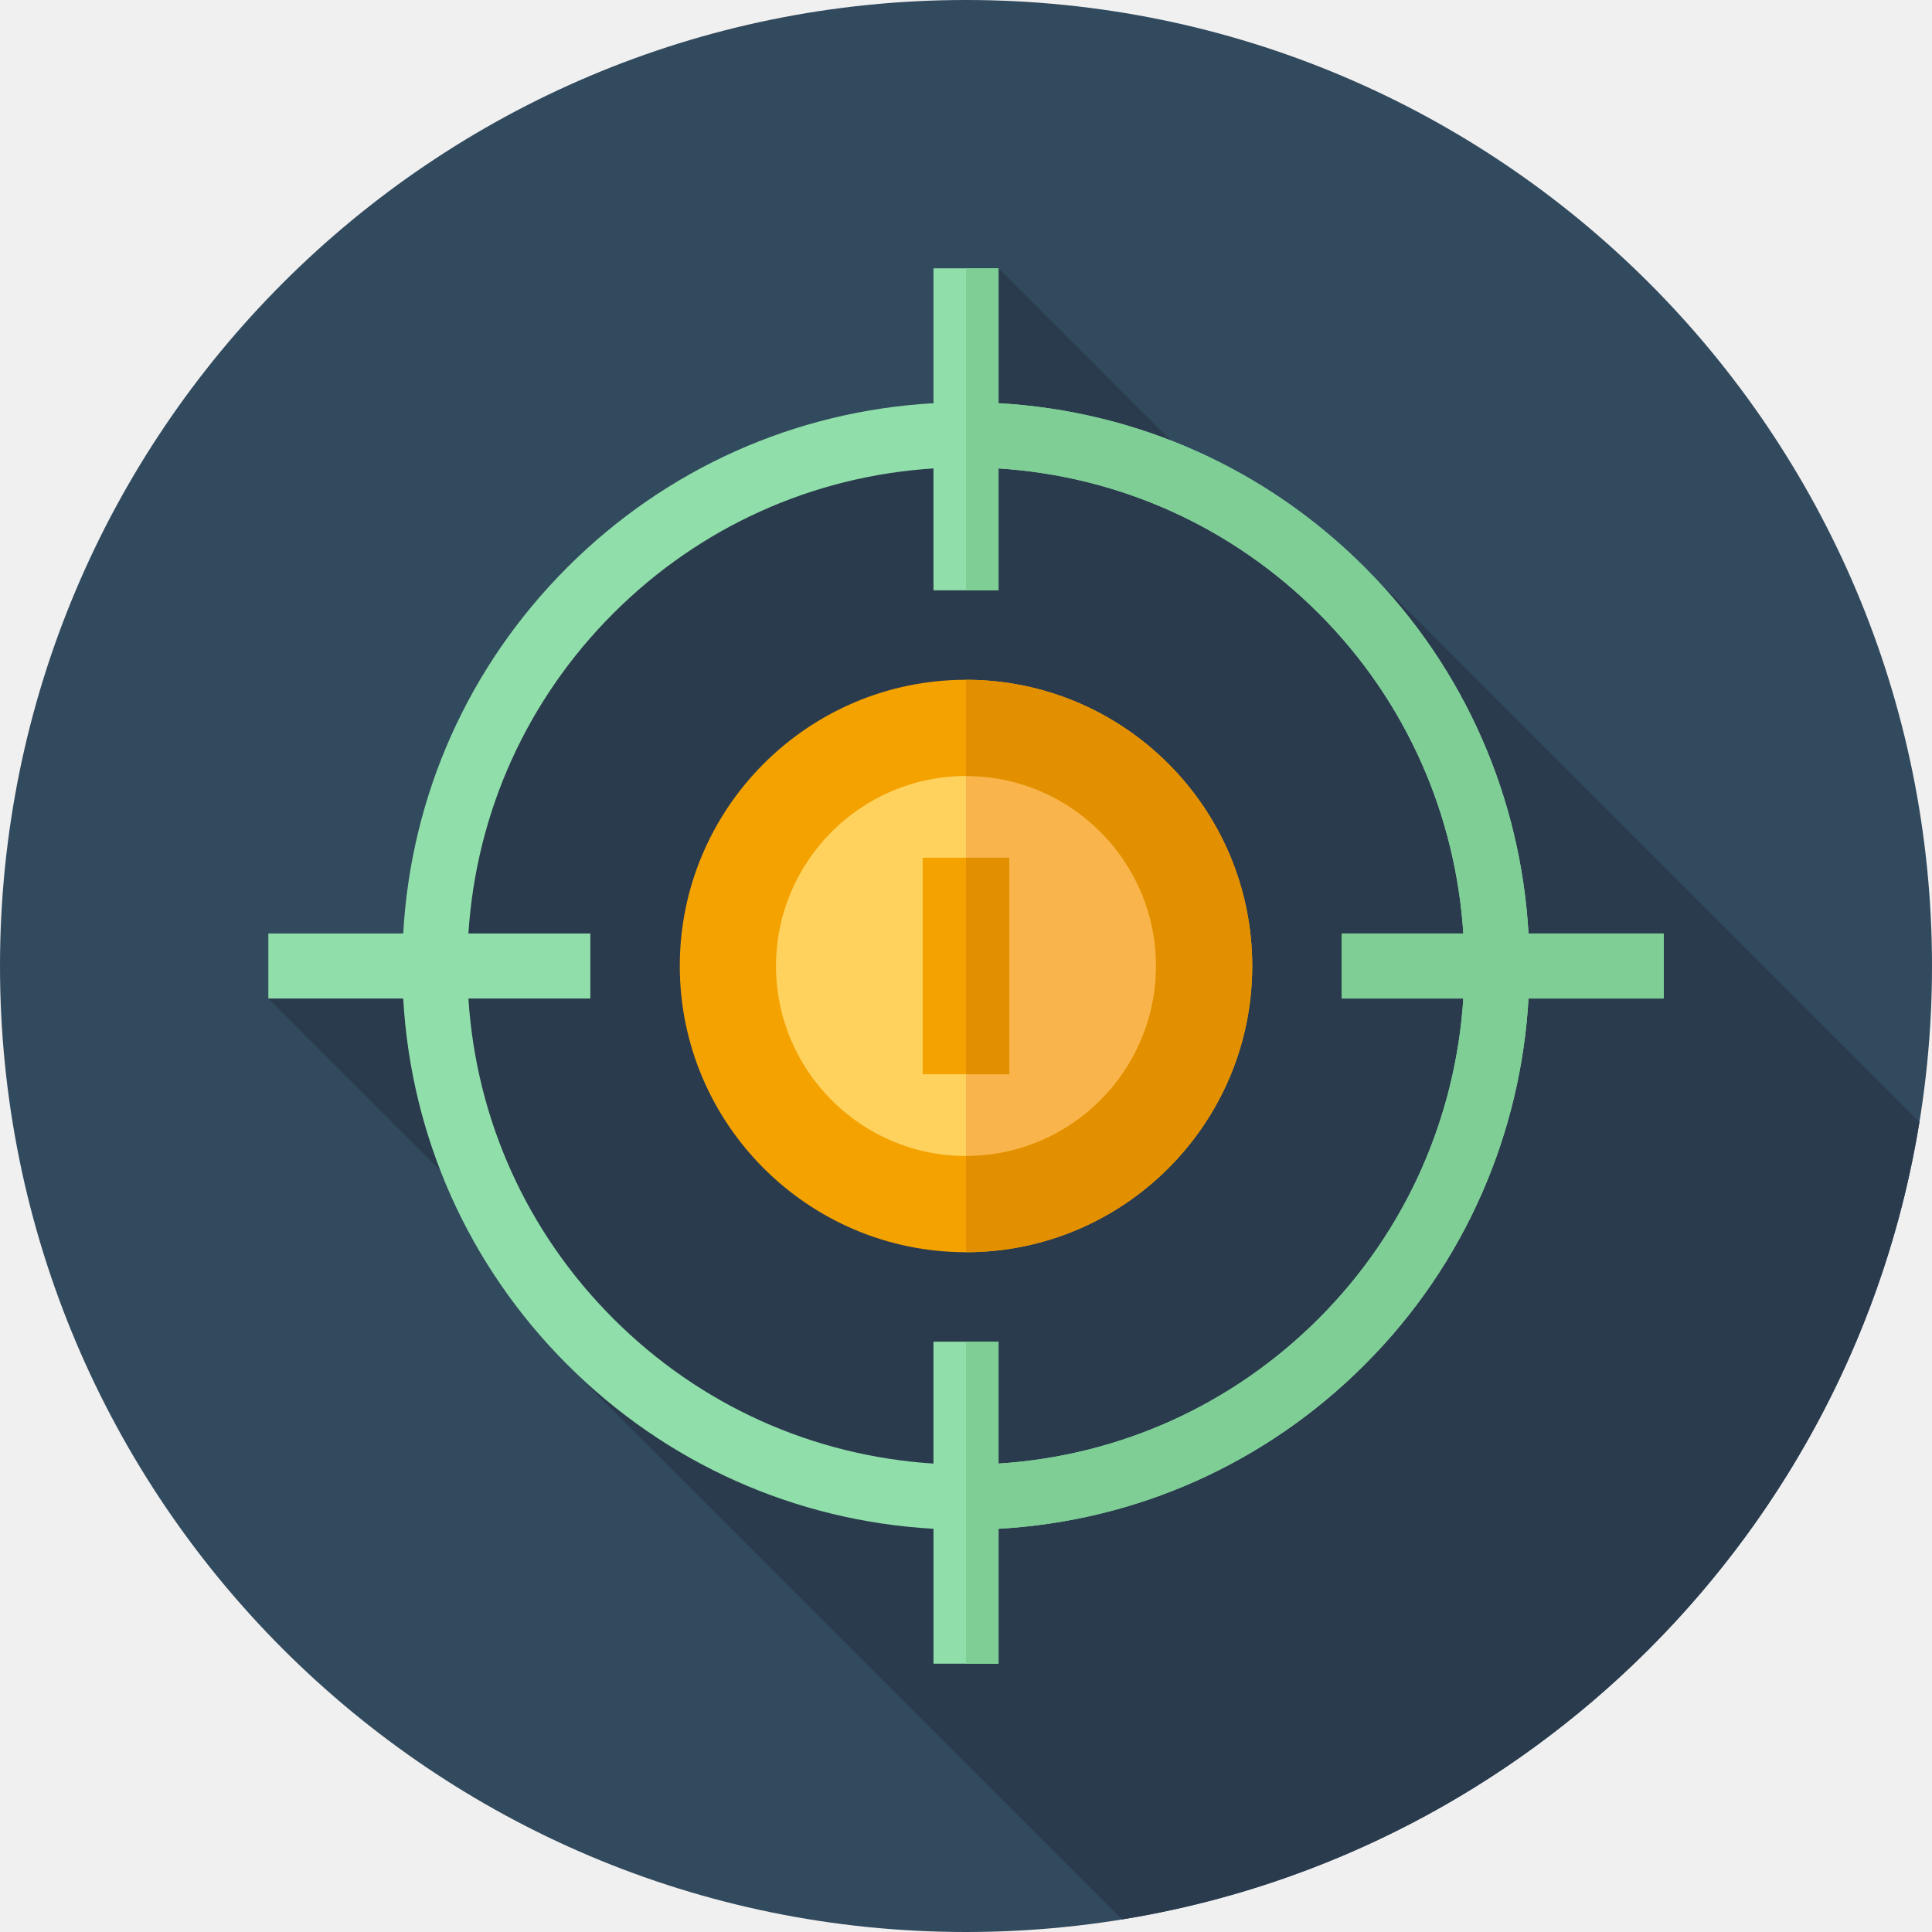
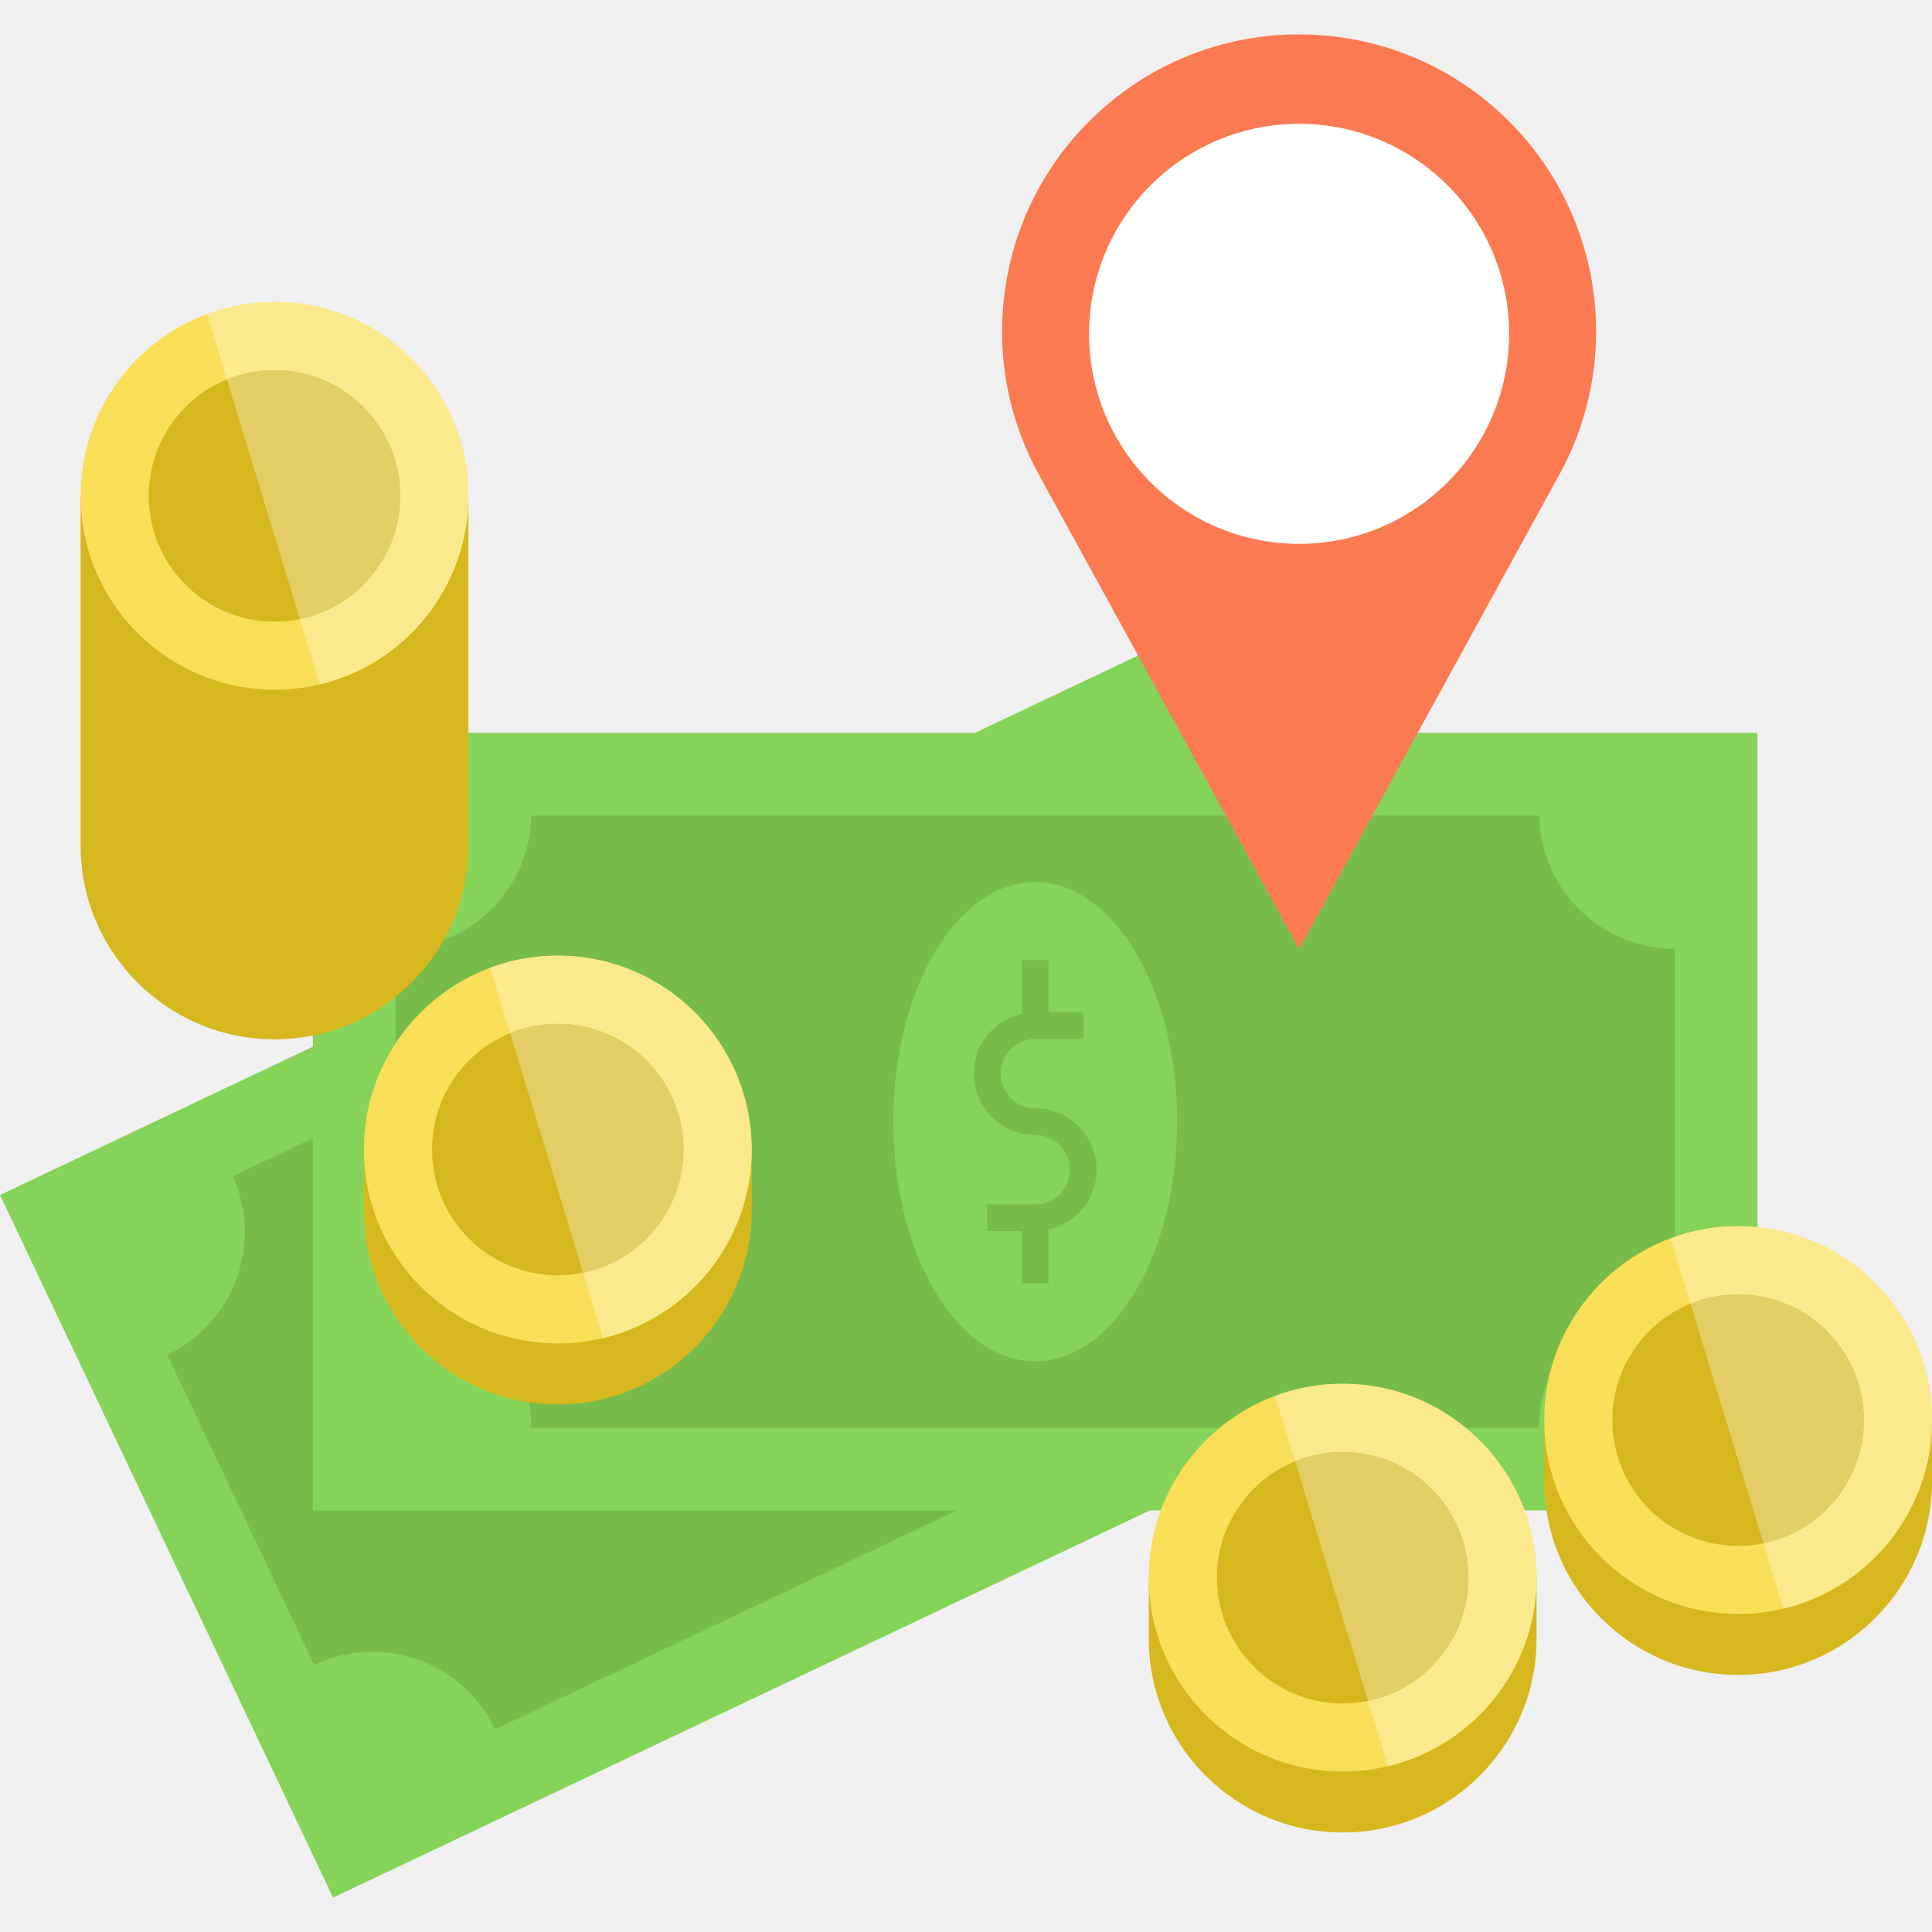
- <svg xmlns="http://www.w3.org/2000/svg" version="1.1" id="Layer_1" x="0px" y="0px" viewBox="0 0 512 512" style="enable-background:new 0 0 512 512;" xml:space="preserve">
-   <circle style="fill:#324A5E;" cx="256" cy="256" r="256" />
-   <path style="fill:#2B3B4E;" d="M150.35,361.65l147.008,147.008c108.253-17.586,193.715-103.05,211.301-211.303L361.653,150.349  l-5.17,12.622l-91.862-91.86c0-0.438-9.561,19.096-23.378,47.55H204.86l-81.886,81.886v58.909l-51.862,5.163l91.834,91.834  C155.919,359.021,150.35,361.196,150.35,361.65z" />
-   <circle style="fill:#FFD15D;" cx="256" cy="256" r="63.104" />
-   <path style="fill:#F9B54C;" d="M319.105,256c0-34.85-28.251-63.104-63.104-63.104v126.207  C290.852,319.104,319.105,290.85,319.105,256z" />
-   <path style="fill:#F4A200;" d="M256.002,331.852c-41.825,0-75.852-34.026-75.852-75.852s34.026-75.852,75.852-75.852  s75.852,34.026,75.852,75.852S297.825,331.852,256.002,331.852z M256.002,205.645c-27.765,0-50.355,22.59-50.355,50.355  s22.59,50.355,50.355,50.355s50.355-22.59,50.355-50.355S283.767,205.645,256.002,205.645z" />
-   <path style="fill:#E29000;" d="M331.854,256c0-41.825-34.026-75.852-75.852-75.852v25.497c27.765,0,50.355,22.59,50.355,50.355  s-22.588,50.355-50.355,50.355v25.497C297.827,331.852,331.854,297.825,331.854,256z" />
-   <rect x="244.519" y="227.314" style="fill:#F4A200;" width="22.947" height="57.372" />
-   <rect x="256" y="227.314" style="fill:#E29000;" width="11.473" height="57.372" />
-   <path style="fill:#90DFAA;" d="M440.891,247.38h-35.819c-2.024-35.338-16.479-70.091-43.418-97.03  c-26.179-26.179-60.364-41.424-97.032-43.496V71.111h-17.239v35.743c-36.667,2.074-70.853,17.318-97.032,43.496  c-26.177,26.178-41.422,60.364-43.494,97.03H71.113v17.239h35.743c2.072,36.667,17.317,70.854,43.494,97.03  c26.178,26.177,60.364,41.422,97.032,43.496v35.743h17.239v-35.743c36.667-2.072,70.854-17.317,97.032-43.496  c26.939-26.939,41.393-61.692,43.418-97.03h35.819L440.891,247.38L440.891,247.38z M349.462,349.462  c-22.919,22.919-52.783,36.352-84.842,38.403v-32.309H247.38v32.309c-32.059-2.051-61.921-15.484-84.84-38.403  c-22.921-22.921-36.352-52.783-38.403-84.842h32.309V247.38h-32.309c2.051-32.059,15.484-61.921,38.403-84.842  c22.919-22.919,52.783-36.352,84.84-38.403v32.309h17.239v-32.309c32.059,2.051,61.921,15.484,84.842,38.403  c23.578,23.578,36.335,53.924,38.338,84.842h-32.242v17.239h32.242C385.796,295.538,373.041,325.882,349.462,349.462z" />
-   <path style="fill:#7ECE95;" d="M405.07,247.38c-2.024-35.338-16.479-70.091-43.418-97.03  c-26.179-26.179-60.364-41.424-97.032-43.496V71.111H256v85.333h8.62v-32.309c32.059,2.051,61.921,15.484,84.842,38.403  c23.578,23.578,36.335,53.924,38.338,84.842h-32.242v17.239h32.242c-2.003,30.918-14.758,61.262-38.338,84.842  c-22.919,22.919-52.783,36.352-84.842,38.403v-32.309H256v85.333h8.62v-35.743c36.667-2.072,70.854-17.317,97.032-43.496  c26.939-26.939,41.393-61.692,43.418-97.03h35.819V247.38H405.07z" />
+ <svg xmlns="http://www.w3.org/2000/svg" version="1.1" id="Layer_1" x="0px" y="0px" viewBox="0 0 433.215 433.215" style="enable-background:new 0 0 433.215 433.215;" xml:space="preserve">
+   <g>
+     <polyline style="fill:#86D359;" points="0,267.956 292.708,129.198 367.395,286.749 74.686,425.507 0,267.956  " />
+     <path style="fill:#77BC4A;" d="M70.455,373.301l-32.963-69.534c15.03-7.125,21.529-24.948,14.703-40.039L256.4,166.925   c7.361,14.836,25.273,21.088,40.303,13.963l32.962,69.534c-15.198,7.204-21.675,25.36-14.471,40.558l-204.181,96.792   C103.808,372.575,85.653,366.096,70.455,373.301" />
+     <path style="fill:#86D359;" d="M206.711,325.9c15.882-7.529,18.453-35.368,5.744-62.18c-12.71-26.812-35.89-42.444-51.772-34.915   c-15.882,7.529-18.453,35.368-5.743,62.18C167.651,317.797,190.829,333.429,206.711,325.9" />
+     <path style="fill:#77BC4A;" d="M194.211,299.531l-9.734,4.614l-2.57-5.421l9.735-4.615c3.872-1.836,5.53-6.48,3.694-10.353   s-6.48-5.53-10.353-3.694c-6.862,3.253-15.092,0.317-18.345-6.545s-0.317-15.092,6.546-18.346l9.734-4.614l2.57,5.422l-9.734,4.614   c-3.873,1.836-5.53,6.481-3.694,10.353c1.835,3.873,6.48,5.53,10.353,3.694c6.862-3.252,15.092-0.316,18.345,6.546   C204.01,288.049,201.074,296.278,194.211,299.531" />
+     <polyline style="fill:#77BC4A;" points="177.178,256.601 171.756,259.171 165.471,245.913 170.893,243.343 177.178,256.601  " />
+     <rect x="193.073" y="296.11" transform="matrix(-0.9036 0.4284 -0.4284 -0.9036 503.2376 493.6402)" style="fill:#77BC4A;" width="6" height="14.672" />
+     <polyline style="fill:#86D359;" points="70.161,164.332 394.093,164.332 394.093,338.688 70.161,338.688 70.161,164.332  " />
+     <path style="fill:#77BC4A;" d="M88.7,289.702V212.75c16.634,0,30.141-13.322,30.437-29.88h225.986   c0.297,16.559,13.804,29.88,30.437,29.88v76.952c-16.819,0-30.45,13.63-30.45,30.449H119.15   C119.15,303.333,105.519,289.702,88.7,289.702" />
+     <ellipse style="fill:#86D359;" cx="232.127" cy="251.51" rx="31.825" ry="53.727" />
+     <path style="fill:#77BC4A;" d="M232.128,276.054h-10.773v-6h10.773c4.286,0,7.772-3.487,7.772-7.772   c0-4.286-3.487-7.773-7.772-7.773c-7.594,0-13.773-6.178-13.773-13.772s6.179-13.773,13.773-13.773H242.9v6h-10.772   c-4.286,0-7.773,3.487-7.773,7.773s3.487,7.772,7.773,7.772c7.594,0,13.772,6.179,13.772,13.773S239.722,276.054,232.128,276.054z" />
+     <rect x="229.125" y="215.294" style="fill:#77BC4A;" width="6" height="14.672" />
+     <rect x="229.125" y="273.054" style="fill:#77BC4A;" width="6" height="14.672" />
+     <path style="fill:#FC7A51;" d="M357.898,74.338c0,10.93-2.68,21.94-8.2,32l-32.49,59.24l-25.91,47.25l-58.4-106.49   c-14.23-25.96-9.63-58.19,11.3-79.12c7.55-7.55,16.46-12.91,25.95-16.08c6.85-2.29,14-3.43,21.15-3.43   c17.04,0,34.08,6.5,47.09,19.51C351.208,40.038,357.898,57.088,357.898,74.338z" />
+     <circle style="fill:#FFFFFF;" cx="291.297" cy="74.854" r="47.091" />
+     <path style="fill:#D6B71D;" d="M389.74,375.569c-24.01,0-43.475-19.464-43.475-43.475v-13.662h86.949v13.662   C433.214,356.104,413.75,375.569,389.74,375.569" />
+     <path style="fill:#F9DE58;" d="M433.214,318.432c0-24.01-19.464-43.475-43.475-43.475s-43.475,19.464-43.475,43.475   c0,24.01,19.464,43.475,43.475,43.475S433.214,342.442,433.214,318.432" />
+     <path style="fill:#D6B71D;" d="M417.94,318.432c0-15.575-12.626-28.2-28.2-28.2c-15.575,0-28.2,12.625-28.2,28.2   c0,15.574,12.625,28.2,28.2,28.2C405.314,346.632,417.94,334.006,417.94,318.432" />
+     <path style="fill:#D6B71D;" d="M301.073,410.902c-24.01,0-43.475-19.464-43.475-43.475v-13.662h86.949v13.662   C344.548,391.437,325.083,410.902,301.073,410.902" />
+     <path style="fill:#F9DE58;" d="M344.548,353.765c0-24.01-19.464-43.475-43.475-43.475s-43.475,19.464-43.475,43.475   c0,24.01,19.464,43.475,43.475,43.475S344.548,377.775,344.548,353.765" />
+     <path style="fill:#D6B71D;" d="M329.273,353.765c0-15.574-12.626-28.2-28.2-28.2c-15.575,0-28.2,12.626-28.2,28.2   c0,15.575,12.625,28.2,28.2,28.2C316.647,381.965,329.273,369.34,329.273,353.765" />
+     <path style="fill:#D6B71D;" d="M125.073,314.902L125.073,314.902c-24.011,0-43.475-19.464-43.475-43.475v-13.662h86.949v13.662   C168.547,295.438,149.084,314.902,125.073,314.902" />
+     <path style="fill:#F9DE58;" d="M168.547,257.765c0-24.01-19.464-43.475-43.475-43.475c-24.01,0-43.475,19.464-43.475,43.475   s19.464,43.475,43.475,43.475C149.084,301.24,168.547,281.775,168.547,257.765" />
+     <path style="fill:#D6B71D;" d="M153.273,257.765c0-15.575-12.625-28.2-28.2-28.2c-15.574,0-28.2,12.625-28.2,28.2   c0,15.574,12.625,28.2,28.2,28.2C140.647,285.965,153.273,273.339,153.273,257.765" />
+     <path style="fill:#D6B71D;" d="M61.554,233.043c-24.01,0-43.475-19.464-43.475-43.475v-78.387h86.949v78.387   C105.028,213.579,85.565,233.043,61.554,233.043" />
+     <path style="fill:#F9DE58;" d="M105.03,111.182c0,20.51-14.21,37.7-33.32,42.28c-3.26,0.779-6.66,1.19-10.16,1.19   c-24.01,0-43.47-19.46-43.47-43.47c0-18.68,11.78-34.61,28.33-40.75c4.71-1.76,9.82-2.72,15.14-2.72   C85.56,67.712,105.03,87.172,105.03,111.182" />
+     <path style="fill:#D6B71D;" d="M89.754,111.182c0-15.574-12.625-28.2-28.2-28.2c-15.574,0-28.2,12.626-28.2,28.2   c0,15.575,12.625,28.2,28.2,28.2C77.129,139.382,89.754,126.757,89.754,111.182" />
+     <path style="fill:#FBE98E;" d="M61.55,67.712c-5.32,0-10.43,0.96-15.14,2.72l4.462,14.644c3.295-1.35,6.901-2.094,10.681-2.094   c15.575,0,28.2,12.626,28.2,28.2c0,13.625-9.662,24.993-22.509,27.626l4.465,14.655c19.11-4.58,33.32-21.77,33.32-42.28   C105.03,87.172,85.56,67.712,61.55,67.712" />
+     <path style="fill:#E3CE66;" d="M61.554,82.982c-3.78,0-7.387,0.744-10.681,2.094l16.373,53.732   c12.846-2.633,22.509-14,22.509-27.626C89.754,95.608,77.129,82.982,61.554,82.982" />
+     <path style="fill:#A3D284;" d="M159.28,230.931c5.805,7.39,9.267,16.708,9.267,26.834c0-0.003,0-0.003,0-0.004   C168.547,247.636,165.085,238.32,159.28,230.931 M159.24,230.88c0.012,0.015,0.023,0.029,0.035,0.044   C159.263,230.909,159.252,230.895,159.24,230.88 M122.222,214.383c-0.001,0-0.002,0-0.003,0   C122.221,214.383,122.221,214.383,122.222,214.383 M122.359,214.374c-0.009,0-0.017,0.001-0.026,0.001   C122.342,214.375,122.35,214.374,122.359,214.374 M122.5,214.365c-0.016,0.001-0.031,0.002-0.047,0.003   C122.47,214.367,122.485,214.366,122.5,214.365 M122.661,214.356c-0.028,0.001-0.056,0.003-0.084,0.005   C122.606,214.359,122.632,214.358,122.661,214.356 M124.649,214.292c-0.652,0.006-1.302,0.027-1.947,0.062   C123.348,214.319,123.996,214.299,124.649,214.292 M124.788,214.291c-0.045,0-0.091,0.001-0.136,0.001   C124.697,214.292,124.743,214.292,124.788,214.291 M124.932,214.291c-0.046,0-0.093,0-0.139,0.001   C124.84,214.291,124.885,214.291,124.932,214.291 M125.067,214.29c-0.045,0-0.09,0-0.135,0c0.045,0,0.093,0,0.138,0   C125.069,214.29,125.069,214.29,125.067,214.29" />
+     <path style="fill:#E3CE66;" d="M168.545,258.238c0,0.001,0,0.004,0,0.005C168.545,258.241,168.545,258.241,168.545,258.238    M168.546,258.107c0,0.007,0,0.017,0,0.025C168.546,258.123,168.546,258.116,168.546,258.107 M168.547,257.967   c0,0.015,0,0.03,0,0.044C168.547,257.997,168.547,257.982,168.547,257.967 M168.547,257.792c0,0.032,0,0.065,0,0.097   C168.547,257.857,168.547,257.824,168.547,257.792" />
+     <path style="fill:#FBE98E;" d="M125.07,214.29c-0.045,0-0.093,0-0.138,0l0,0c-0.047,0-0.092,0-0.139,0.001   c-0.002,0-0.003,0-0.005,0c-0.045,0-0.091,0.001-0.136,0.001c-0.001,0-0.002,0-0.003,0c-0.654,0.006-1.301,0.027-1.947,0.062   c-0.014,0.001-0.027,0.002-0.041,0.002c-0.029,0.001-0.055,0.003-0.084,0.005c-0.026,0.001-0.051,0.003-0.076,0.004   c-0.016,0.001-0.031,0.002-0.047,0.003c-0.031,0.002-0.064,0.004-0.095,0.006c-0.009,0-0.017,0.001-0.026,0.001   c-0.037,0.002-0.074,0.005-0.111,0.007c-0.001,0-0.001,0-0.003,0c-4.297,0.279-8.429,1.184-12.292,2.627l4.463,14.648   c3.295-1.349,6.901-2.094,10.682-2.094c15.575,0,28.2,12.625,28.2,28.2c0,13.625-9.663,24.993-22.509,27.626l4.464,14.65   c18.96-4.544,33.096-21.501,33.317-41.797c0-0.001,0-0.004,0-0.005c0-0.035,0.001-0.072,0.001-0.107c0-0.007,0-0.017,0-0.025   c0-0.031,0-0.064,0.001-0.095c0-0.015,0-0.03,0-0.044c0-0.026,0-0.052,0-0.078c0-0.032,0-0.065,0-0.097c0-0.009,0-0.02,0-0.029   c0-10.125-3.462-19.442-9.267-26.832c-0.002-0.002-0.004-0.005-0.005-0.007c-0.012-0.015-0.023-0.029-0.035-0.044   C151.278,220.778,138.93,214.292,125.07,214.29" />
+     <path style="fill:#E3CE66;" d="M125.073,229.565c-3.78,0-7.387,0.744-10.682,2.094l16.373,53.732   c12.846-2.633,22.509-14.001,22.509-27.626C153.273,242.19,140.647,229.565,125.073,229.565" />
+     <path style="fill:#FFFFFF;" d="M341.863,338.688L341.863,338.688c1.736,4.697,2.685,9.776,2.685,15.076c0-0.003,0-0.003,0-0.004   C344.548,348.461,343.599,343.384,341.863,338.688" />
+     <path style="fill:#ADE18E;" d="M336.829,329.028c2.061,2.972,3.759,6.213,5.034,9.661h0.001   C340.588,335.241,338.889,332,336.829,329.028 M336.788,328.969c0.013,0.019,0.026,0.038,0.04,0.057   C336.814,329.007,336.801,328.988,336.788,328.969 M336.747,328.91c0.002,0.002,0.003,0.004,0.004,0.006   C336.75,328.914,336.748,328.913,336.747,328.91" />
+     <path style="fill:#A3D284;" d="M298.108,310.39c-0.01,0.001-0.019,0.001-0.029,0.002   C298.089,310.391,298.098,310.391,298.108,310.39 M298.25,310.381c-0.021,0.001-0.041,0.003-0.061,0.004   C298.209,310.383,298.23,310.382,298.25,310.381 M298.393,310.372c-0.028,0.002-0.056,0.003-0.084,0.005   C298.338,310.375,298.364,310.374,298.393,310.372 M298.548,310.363c-0.038,0.002-0.076,0.004-0.113,0.007   C298.473,310.367,298.511,310.364,298.548,310.363 M301.067,310.29c-0.841,0-1.676,0.024-2.506,0.072   c0.829-0.047,1.667-0.071,2.509-0.072C301.069,310.29,301.069,310.29,301.067,310.29" />
+     <path style="fill:#E3CE66;" d="M344.545,354.238c0,0.001,0,0.004,0,0.005C344.545,354.241,344.545,354.241,344.545,354.238    M344.546,354.107c0,0.007,0,0.017,0,0.025C344.546,354.123,344.546,354.115,344.546,354.107 M344.547,353.967   c0,0.015,0,0.03,0,0.045C344.547,353.997,344.547,353.982,344.547,353.967 M344.548,353.792c0,0.032,0,0.065,0,0.097   C344.548,353.856,344.548,353.824,344.548,353.792" />
+     <path style="fill:#FBE98E;" d="M301.07,310.29c-0.841,0-1.679,0.024-2.509,0.072c-0.005,0-0.009,0-0.013,0.001   c-0.038,0.002-0.076,0.004-0.113,0.007c-0.014,0.001-0.028,0.002-0.042,0.002c-0.029,0.002-0.055,0.003-0.084,0.005   c-0.019,0.001-0.039,0.002-0.059,0.004c-0.02,0.001-0.041,0.003-0.061,0.004c-0.027,0.002-0.054,0.004-0.081,0.005   c-0.01,0.001-0.019,0.001-0.029,0.002c-4.246,0.29-8.33,1.191-12.151,2.619l4.463,14.647c3.295-1.349,6.902-2.094,10.682-2.094   c15.574,0,28.2,12.626,28.2,28.2c0,13.625-9.664,24.993-22.51,27.626l4.464,14.65c18.96-4.544,33.096-21.501,33.318-41.797   c0-0.001,0-0.004,0-0.005c0-0.035,0.001-0.072,0.001-0.107c0-0.007,0-0.017,0-0.025c0-0.031,0-0.064,0.001-0.095   c0-0.015,0-0.03,0-0.045c0-0.026,0-0.052,0-0.078c0-0.032,0-0.065,0-0.097c0-0.009,0-0.02,0-0.029   c0-5.299-0.949-10.377-2.685-15.074c-1.275-3.448-2.973-6.688-5.034-9.661l-0.001-0.002c-0.013-0.019-0.026-0.038-0.04-0.057   c-0.012-0.018-0.024-0.035-0.037-0.053c-0.002-0.002-0.003-0.004-0.004-0.006C328.889,317.655,315.837,310.292,301.07,310.29" />
+     <path style="fill:#E3CE66;" d="M301.073,325.565c-3.781,0-7.388,0.744-10.682,2.094l16.372,53.733   c12.846-2.633,22.51-14.001,22.51-27.626C329.273,338.191,316.647,325.565,301.073,325.565" />
+     <path style="fill:#FFFFFF;" d="M423.947,291.597c5.805,7.39,9.268,16.708,9.268,26.834c0-0.003,0-0.003,0-0.004   C433.214,308.302,429.751,298.986,423.947,291.597 M423.903,291.542c0.013,0.016,0.026,0.033,0.038,0.049   C423.929,291.575,423.916,291.558,423.903,291.542" />
+     <path style="fill:#ADE18E;" d="M386.649,275.065c-0.011,0.001-0.022,0.002-0.033,0.002   C386.628,275.067,386.638,275.066,386.649,275.065 M386.785,275.056c-0.02,0.001-0.04,0.003-0.06,0.004   C386.744,275.059,386.766,275.058,386.785,275.056 M386.926,275.047c-0.028,0.002-0.055,0.004-0.082,0.005   C386.871,275.051,386.899,275.049,386.926,275.047 M387.068,275.038c-0.034,0.002-0.067,0.004-0.1,0.006   C387.001,275.042,387.035,275.04,387.068,275.038 M387.224,275.029c-0.043,0.002-0.084,0.005-0.127,0.007   C387.14,275.034,387.18,275.031,387.224,275.029 M389.458,274.958c-0.749,0.005-1.493,0.028-2.233,0.071   C387.965,274.987,388.709,274.963,389.458,274.958 M389.734,274.957c-0.092,0-0.184,0-0.276,0.001c0.092,0,0.186-0.001,0.278-0.001   C389.736,274.957,389.736,274.957,389.734,274.957" />
+     <path style="fill:#E3CE66;" d="M433.212,318.905c0,0.001,0,0.004,0,0.005C433.212,318.908,433.212,318.908,433.212,318.905    M433.213,318.774c0,0.007,0,0.017,0,0.025C433.213,318.79,433.213,318.782,433.213,318.774 M433.214,318.634   c0,0.015,0,0.03,0,0.044C433.214,318.664,433.214,318.649,433.214,318.634 M433.214,318.459c0,0.032,0,0.065,0,0.097   C433.214,318.523,433.214,318.491,433.214,318.459" />
+     <path style="fill:#FBE98E;" d="M389.737,274.957c-0.092,0-0.186,0-0.278,0.001h-0.001c-0.749,0.005-1.493,0.028-2.233,0.071h-0.001   c-0.043,0.002-0.084,0.005-0.127,0.007c-0.009,0-0.019,0.001-0.029,0.002c-0.033,0.002-0.067,0.004-0.1,0.006   c-0.014,0.001-0.028,0.002-0.042,0.002c-0.027,0.002-0.055,0.004-0.082,0.005c-0.02,0.001-0.039,0.003-0.059,0.004   c-0.019,0.001-0.041,0.003-0.06,0.004c-0.025,0.002-0.05,0.003-0.076,0.005c-0.012,0.001-0.021,0.002-0.033,0.002   c-4.2,0.299-8.24,1.196-12.022,2.609l4.463,14.648c3.295-1.35,6.901-2.094,10.682-2.094c15.574,0,28.2,12.625,28.2,28.2   c0,13.625-9.663,24.993-22.509,27.625l4.464,14.65c18.959-4.544,33.096-21.5,33.317-41.796c0-0.001,0-0.004,0-0.005   c0-0.035,0.001-0.072,0.001-0.107c0-0.007,0-0.017,0-0.025c0-0.031,0-0.064,0.001-0.095c0-0.015,0-0.03,0-0.044   c0-0.026,0-0.052,0-0.078c0-0.032,0-0.065,0-0.097c0-0.009,0-0.02,0-0.029c0-10.124-3.462-19.442-9.268-26.833   c-0.002-0.002-0.003-0.004-0.005-0.006c-0.013-0.016-0.026-0.033-0.038-0.049C415.942,281.442,403.595,274.959,389.737,274.957" />
+     <path style="fill:#E3CE66;" d="M389.74,290.232c-3.781,0-7.387,0.744-10.682,2.094l16.373,53.732   c12.846-2.633,22.509-14,22.509-27.625C417.94,302.857,405.314,290.232,389.74,290.232" />
+   </g>
  <g>
</g>
  <g>
</g>
  <g>
</g>
  <g>
</g>
  <g>
</g>
  <g>
</g>
  <g>
</g>
  <g>
</g>
  <g>
</g>
  <g>
</g>
  <g>
</g>
  <g>
</g>
  <g>
</g>
  <g>
</g>
  <g>
</g>
</svg>
